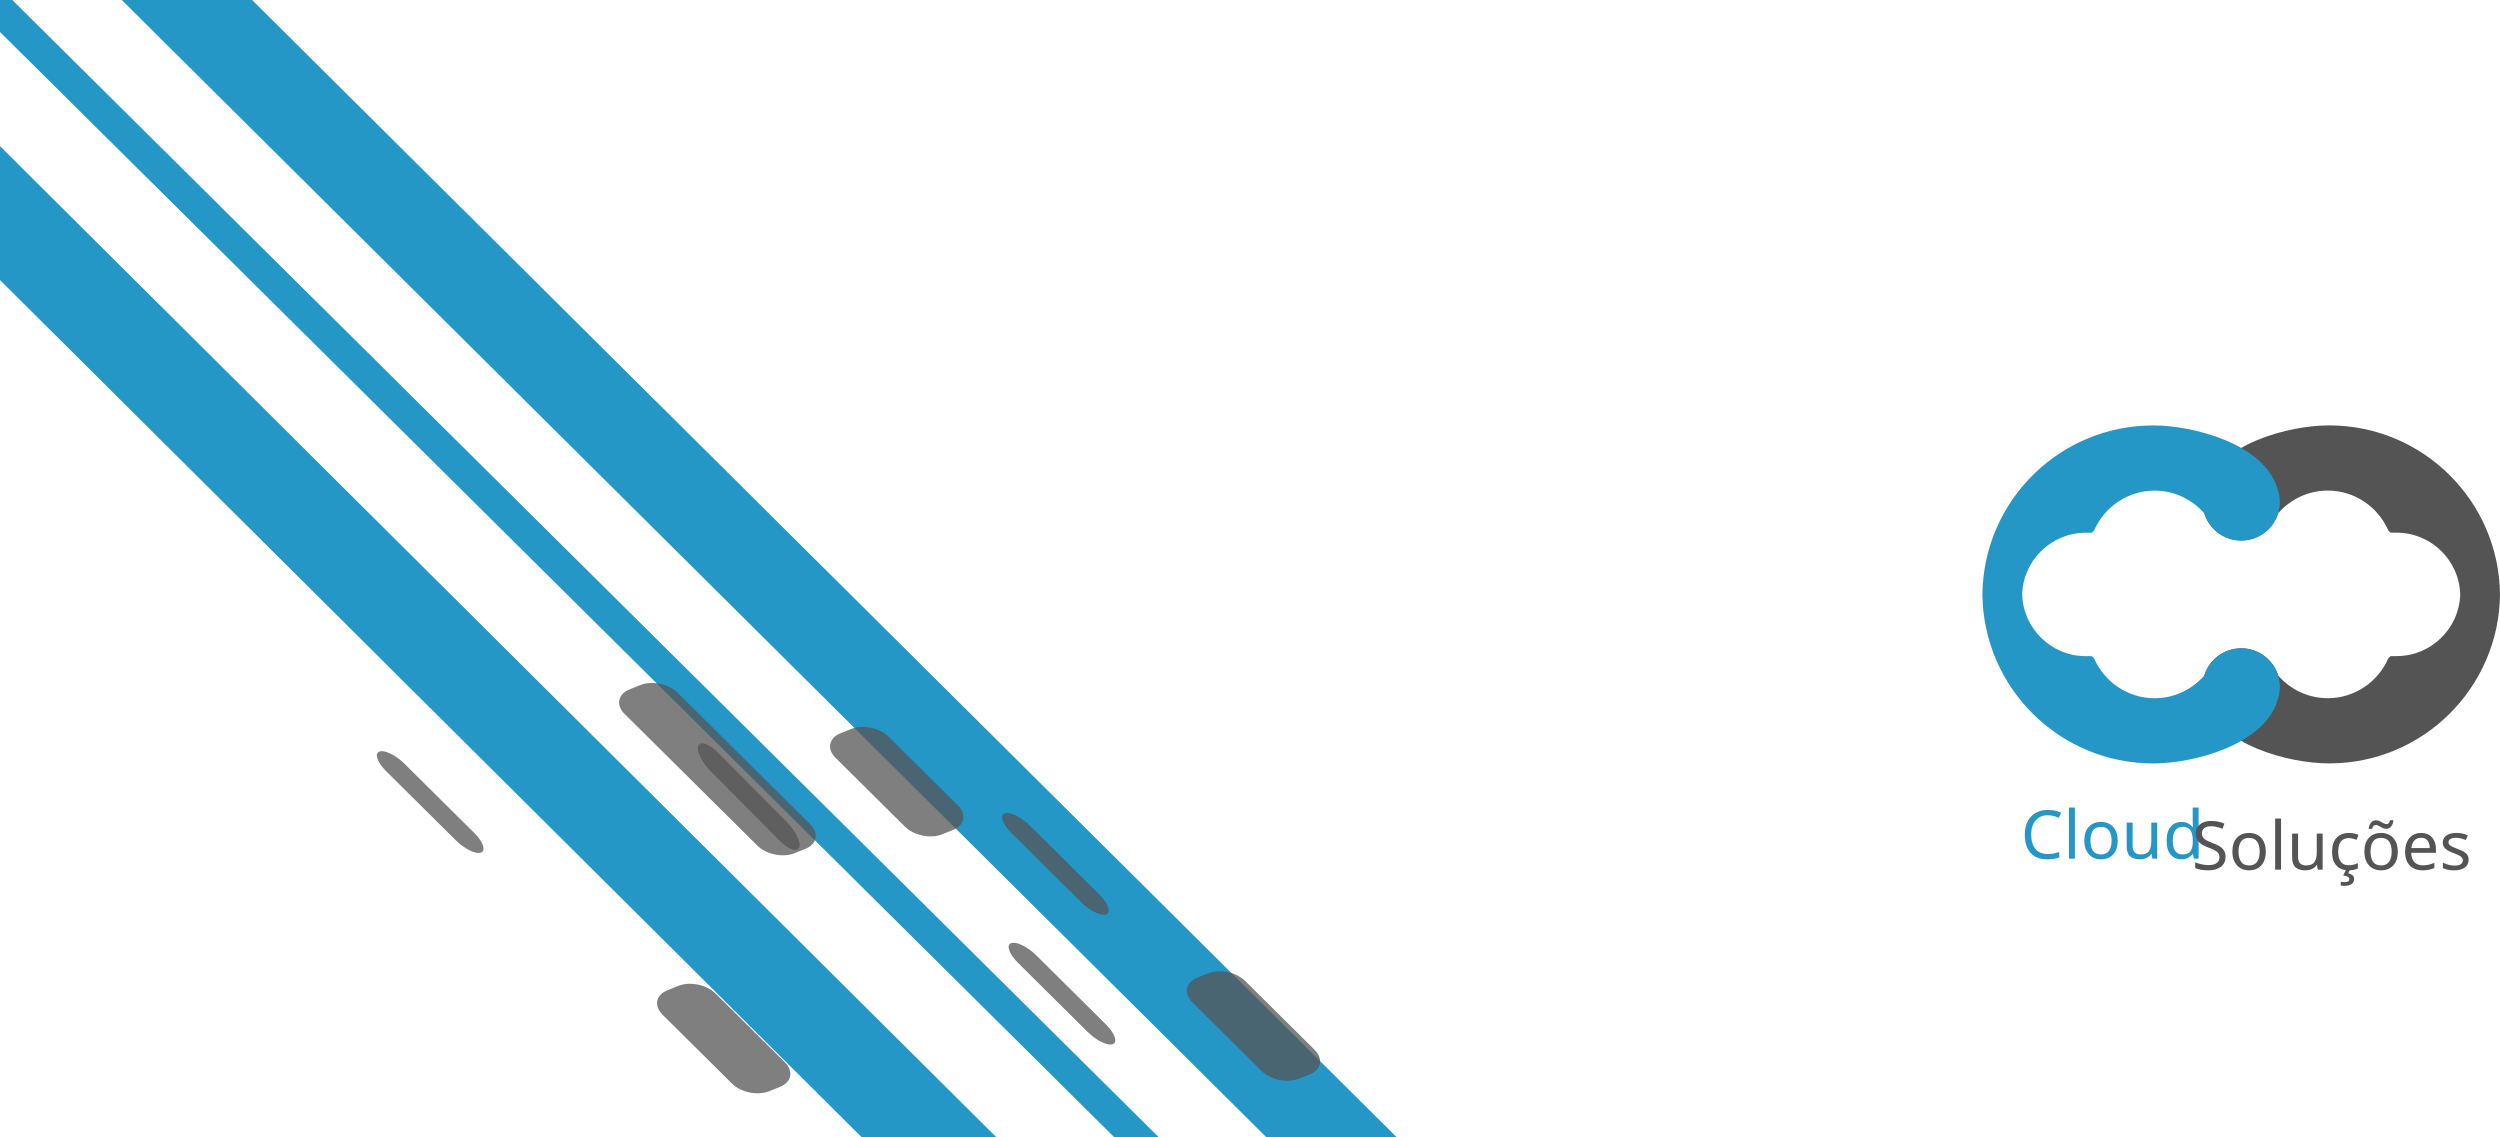
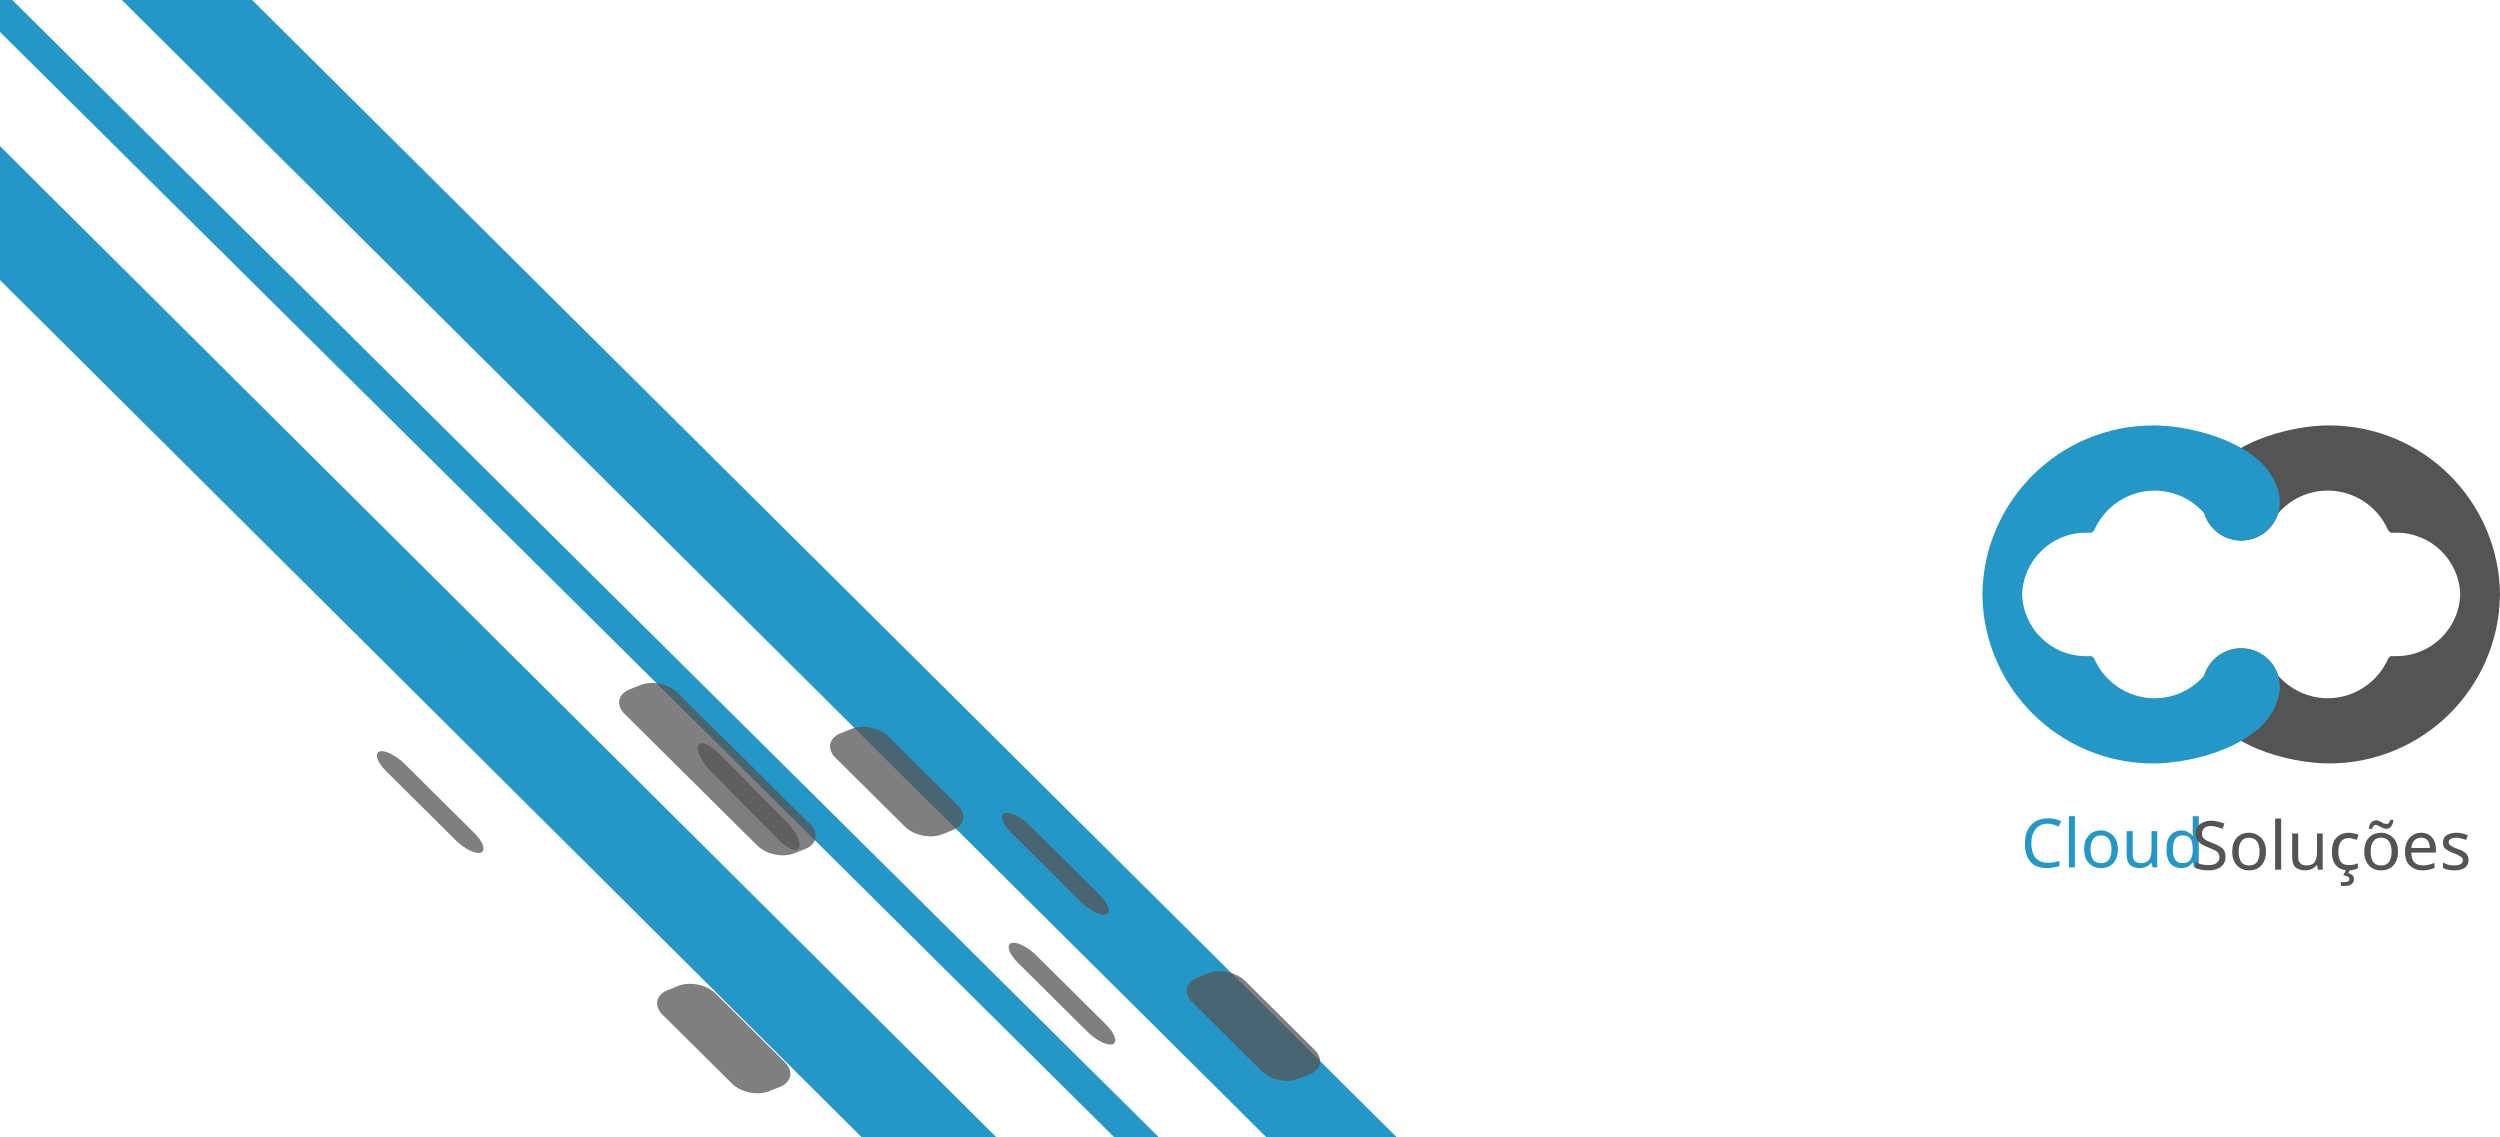
<svg xmlns="http://www.w3.org/2000/svg" width="110mm" height="50mm" viewBox="0 0 110 50" version="1.1" id="svg2687">
  <defs id="defs2681" />
  <g id="layer5" style="display:inline">
    <path id="path6180-8" style="display:inline;mix-blend-mode:normal;fill:#2497c6;fill-opacity:1;fill-rule:evenodd;stroke:none;stroke-width:0.529;stroke-linecap:round;stroke-linejoin:round;paint-order:stroke fill markers" d="M 65.524,54.081 -0.559,-11.577 -5.256,-10.546 60.827,55.113 Z M 58.047,57.043 -8.178,-8.649 -9.729,-8.243 56.496,57.447 Z m -4.365,2.787 -66.105,-65.758 -5.168,0.752 66.105,65.758 z" />
-     <g id="Layer1003" transform="matrix(0.0811443,0,0,0.0811443,74.66442,17.17758)" style="stroke-width:3.261">
-       <path d="m 342.809,18.968 c -21.808,0 -59.855,9.992 -67.239,33.951 -0.897,2.334 -1.39,4.869 -1.39,7.519 0,11.575 9.383,20.958 20.958,20.958 9.421,0 17.39,-6.217 20.03,-14.771 6.563,-7.526 16.211,-12.302 26.92,-12.302 h 2e-4 c 14.664,0 27.335,8.952 32.826,21.66 0.423,0.382 0.839,0.771 1.249,1.167 h 3.313 c 18.614,0 33.9,14.969 34.417,33.464 -0.517,18.495 -15.803,33.464 -34.417,33.464 h -3.313 c -0.41,0.396 -0.825,0.785 -1.249,1.167 -5.49,12.707 -18.162,21.66 -32.826,21.66 h -2e-4 c -10.709,0 -20.357,-4.776 -26.92,-12.302 -2.639,-8.555 -10.608,-14.771 -20.03,-14.771 -11.575,0 -20.958,9.383 -20.958,20.958 0,2.65 0.493,5.185 1.39,7.519 7.384,23.959 45.43,33.951 67.239,33.951 50.837,0 92.106,-40.938 92.657,-91.645 -0.55,-50.707 -41.819,-91.645 -92.657,-91.645 z" style="fill:#545454;fill-rule:evenodd;stroke-width:3.261" id="path519" />
-       <path d="m 247.458,18.988 c 21.808,0 59.855,9.992 67.239,33.951 0.897,2.334 1.39,4.869 1.39,7.519 0,11.575 -9.383,20.958 -20.958,20.958 -9.421,0 -17.39,-6.217 -20.03,-14.771 -6.563,-7.526 -16.211,-12.302 -26.92,-12.302 h -3e-4 c -14.664,0 -27.335,8.952 -32.826,21.66 -0.423,0.382 -0.839,0.771 -1.249,1.167 h -3.313 c -18.614,0 -33.9,14.97 -34.417,33.464 0.517,18.495 15.803,33.464 34.417,33.464 h 3.313 c 0.41,0.396 0.825,0.785 1.249,1.167 5.49,12.707 18.162,21.66 32.826,21.66 h 3e-4 c 10.709,0 20.357,-4.776 26.92,-12.302 2.639,-8.555 10.608,-14.771 20.03,-14.771 11.575,0 20.958,9.383 20.958,20.958 0,2.65 -0.493,5.185 -1.39,7.519 -7.384,23.959 -45.43,33.951 -67.239,33.951 -50.837,0 -92.106,-40.938 -92.657,-91.645 0.55,-50.707 41.819,-91.645 92.657,-91.645 z" style="fill:#2497c6;fill-rule:evenodd;stroke-width:3.261" id="path521" />
-       <text x="175.576" y="253.911" id="text525" style="stroke-width:3.261">
-         <tspan font-family="Impact" font-size="36.5px" fill="#2497c6" id="tspan523" style="stroke-width:12.85">Cloud</tspan>
+     <g id="g875">
+       <path d="m 102.481,18.717 c -1.77,0 -4.857,0.811 -5.456,2.755 -0.073,0.189 -0.113,0.395 -0.113,0.61 0,0.939 0.761,1.701 1.701,1.701 0.764,0 1.411,-0.504 1.625,-1.199 0.533,-0.611 1.315,-0.998 2.184,-0.998 h 2e-5 c 1.19,0 2.218,0.726 2.664,1.758 0.034,0.031 0.068,0.063 0.101,0.095 h 0.269 c 1.51,0 2.751,1.215 2.793,2.715 -0.042,1.501 -1.282,2.715 -2.793,2.715 h -0.269 c -0.033,0.032 -0.067,0.064 -0.101,0.095 -0.446,1.031 -1.474,1.758 -2.664,1.758 h -2e-5 c -0.869,0 -1.652,-0.388 -2.184,-0.998 -0.214,-0.694 -0.861,-1.199 -1.625,-1.199 -0.939,0 -1.701,0.761 -1.701,1.701 0,0.215 0.04,0.421 0.113,0.61 0.599,1.944 3.686,2.755 5.456,2.755 4.125,0 7.474,-3.322 7.519,-7.436 -0.045,-4.115 -3.393,-7.436 -7.519,-7.436 z" style="fill:#545454;fill-rule:evenodd;stroke-width:0.265" id="path519" />
+       <path d="m 94.744,18.718 c 1.77,0 4.857,0.811 5.456,2.755 0.073,0.189 0.113,0.395 0.113,0.61 0,0.939 -0.761,1.701 -1.701,1.701 -0.764,0 -1.411,-0.504 -1.625,-1.199 -0.533,-0.611 -1.315,-0.998 -2.184,-0.998 h -2.4e-5 c -1.19,0 -2.218,0.726 -2.664,1.758 -0.034,0.031 -0.068,0.063 -0.101,0.095 h -0.269 c -1.51,0 -2.751,1.215 -2.793,2.715 0.042,1.501 1.282,2.715 2.793,2.715 h 0.269 c 0.033,0.032 0.067,0.064 0.101,0.095 0.446,1.031 1.474,1.758 2.664,1.758 h 2.4e-5 c 0.869,0 1.652,-0.388 2.184,-0.998 0.214,-0.694 0.861,-1.199 1.625,-1.199 0.939,0 1.701,0.761 1.701,1.701 0,0.215 -0.04,0.421 -0.113,0.61 -0.599,1.944 -3.686,2.755 -5.456,2.755 -4.125,0 -7.474,-3.322 -7.519,-7.436 0.045,-4.115 3.393,-7.436 7.519,-7.436 z" style="fill:#2497c6;fill-rule:evenodd;stroke-width:0.265" id="path521" />
+       <text x="88.911" y="38.167" id="text525" style="font-size:0.974px;stroke-width:0.265">
+         <tspan font-family="Impact" font-size="2.962px" fill="#2497c6" id="tspan523" style="stroke-width:1.043">Cloud</tspan>
      </text>
-       <text x="268.317" y="259.885" id="text529" style="stroke-width:3.261">
-         <tspan font-family="Impact" font-size="36.5px" fill="#545454" id="tspan527" style="stroke-width:12.85">Soluções</tspan>
+       <text x="96.437" y="38.266" id="text529" style="font-size:0.974px;stroke-width:0.265">
+         <tspan font-family="Impact" font-size="2.962px" fill="#545454" id="tspan527" style="stroke-width:1.043">Soluções</tspan>
      </text>
    </g>
  </g>
  <g id="layer1" style="display:inline">
    <animateMotion path="M 0 0 L -100 -100" begin="0" dur="1s" fill="freeze" repeatCount="indefinite" />
    <rect style="display:inline;opacity:0.75;mix-blend-mode:normal;fill:#545454;fill-opacity:1;fill-rule:evenodd;stroke:none;stroke-width:0.552;stroke-linecap:round;stroke-linejoin:round;paint-order:stroke fill markers" id="rect1948-4-6-8" width="6.308" height="0.872" x="60.008" y="-2.464" transform="matrix(0.7100053,0.7041964,-0.9275462,0.3737086,0,0)" rx="1" ry="1" />
    <rect style="display:inline;opacity:0.75;mix-blend-mode:normal;fill:#545454;fill-opacity:1;fill-rule:evenodd;stroke:none;stroke-width:0.552;stroke-linecap:round;stroke-linejoin:round;paint-order:stroke fill markers" id="rect1946-7-9-1-8" width="6.308" height="0.872" x="-60.432" y="-6.659" transform="matrix(-0.7100053,-0.7041964,-0.9275462,0.3737086,0,0)" rx="1" ry="1" />
    <rect style="display:inline;opacity:0.75;mix-blend-mode:normal;fill:#545454;fill-opacity:1;fill-rule:evenodd;stroke:none;stroke-width:0.552;stroke-linecap:round;stroke-linejoin:round;paint-order:stroke fill markers" id="rect2006-4-6-5" width="6.308" height="0.872" x="-95.013" y="-4.064" transform="matrix(-0.7100053,-0.7041964,-0.9275462,0.3737086,0,0)" rx="1" ry="1" />
    <rect style="display:inline;opacity:0.75;mix-blend-mode:normal;fill:#545454;fill-opacity:1;fill-rule:evenodd;stroke:none;stroke-width:0.552;stroke-linecap:round;stroke-linejoin:round;paint-order:stroke fill markers" id="rect2018-3-1-9" width="6.308" height="0.872" x="84.854" y="12.023" transform="matrix(0.7100053,0.7041964,-0.9275462,0.3737086,0,0)" rx="1" ry="1" />
    <rect style="display:inline;opacity:0.75;mix-blend-mode:normal;fill:#545454;fill-opacity:1;fill-rule:evenodd;stroke:none;stroke-width:0.552;stroke-linecap:round;stroke-linejoin:round;paint-order:stroke fill markers" id="rect2006-5-6-5-0" width="6.308" height="0.872" x="-102.822" y="-9.339" transform="matrix(-0.7100053,-0.7041964,-0.9275462,0.3737086,0,0)" rx="1" ry="1" />
    <rect style="display:inline;opacity:0.75;mix-blend-mode:normal;fill:#545454;fill-opacity:1;fill-rule:evenodd;stroke:none;stroke-width:0.552;stroke-linecap:round;stroke-linejoin:round;paint-order:stroke fill markers" id="rect2006-6-8-7-0" width="6.308" height="0.872" x="-46.493" y="12.332" transform="matrix(-0.7100053,-0.7041964,-0.9275462,0.3737086,0,0)" rx="1" ry="1" />
    <rect style="display:inline;opacity:0.75;mix-blend-mode:normal;fill:#545454;fill-opacity:1;fill-rule:evenodd;stroke:none;stroke-width:0.552;stroke-linecap:round;stroke-linejoin:round;paint-order:stroke fill markers" id="rect2012-2-5-1-8" width="6.308" height="0.872" x="74.996" y="8.577" transform="matrix(0.7100053,0.7041964,-0.9275462,0.3737086,0,0)" rx="1" ry="1" />
    <rect style="display:inline;opacity:0.75;mix-blend-mode:normal;fill:#545454;fill-opacity:1;fill-rule:evenodd;stroke:none;stroke-width:0.552;stroke-linecap:round;stroke-linejoin:round;paint-order:stroke fill markers" id="rect2006-8-4-8-2-2" width="6.308" height="0.872" x="-111.407" y="8.221" transform="matrix(-0.7100053,-0.7041964,-0.9275462,0.3737086,0,0)" rx="1" ry="1" />
    <rect style="display:inline;opacity:0.75;mix-blend-mode:normal;fill:#545454;fill-opacity:1;fill-rule:evenodd;stroke:none;stroke-width:0.552;stroke-linecap:round;stroke-linejoin:round;paint-order:stroke fill markers" id="rect2016-2-0-2" width="10.233" height="0.872" x="105.116" y="-0.37" transform="matrix(0.7100053,0.7041964,-0.9275462,0.3737086,0,0)" rx="1" ry="1" />
    <rect style="display:inline;opacity:0.75;mix-blend-mode:normal;fill:#545454;fill-opacity:1;fill-rule:evenodd;stroke:none;stroke-width:0.552;stroke-linecap:round;stroke-linejoin:round;paint-order:stroke fill markers" id="rect884" width="6.308" height="0.872" x="44.375" y="-1.844" transform="matrix(0.7041964,0.7100053,0.3737086,-0.9275462,0,0)" rx="1" ry="1" />
    <rect style="display:inline;opacity:0.75;mix-blend-mode:normal;fill:#2497c6;fill-opacity:1;fill-rule:evenodd;stroke:none;stroke-width:0.552;stroke-linecap:round;stroke-linejoin:round;paint-order:stroke fill markers" id="rect886" width="6.308" height="0.872" x="-34.727" y="-6.084" transform="matrix(-0.7041964,-0.7100053,0.3737086,-0.9275462,0,0)" rx="1" ry="1" />
  </g>
  <g id="layer2" style="display:inline">
    <animateMotion path="M 0 0 L -100 -100" begin="0" dur="1.3s" fill="freeze" repeatCount="indefinite" />
    <rect style="display:inline;opacity:0.75;mix-blend-mode:normal;fill:#545454;fill-opacity:1;fill-rule:evenodd;stroke:none;stroke-width:0.552;stroke-linecap:round;stroke-linejoin:round;paint-order:stroke fill markers" id="rect1950-1-1-6-7" width="10.233" height="2.507" x="-52.135" y="0.705" transform="matrix(-0.7100053,-0.7041964,-0.9275462,0.3737086,0,0)" rx="1" ry="1" />
    <rect style="display:inline;opacity:0.75;mix-blend-mode:normal;fill:#545454;fill-opacity:1;fill-rule:evenodd;stroke:none;stroke-width:0.552;stroke-linecap:round;stroke-linejoin:round;paint-order:stroke fill markers" id="rect2010-3-3-8-3" width="10.233" height="2.507" x="-91.413" y="4.552" transform="matrix(-0.7100053,-0.7041964,-0.9275462,0.3737086,0,0)" rx="1" ry="1" />
  </g>
  <g id="layer3" style="display:inline">
    <animateMotion path="M 0 0 L -100 -100" begin="0" dur="1.8s" fill="freeze" repeatCount="indefinite" />
    <rect style="display:inline;opacity:0.75;mix-blend-mode:normal;fill:#545454;fill-opacity:1;fill-rule:evenodd;stroke:none;stroke-width:0.552;stroke-linecap:round;stroke-linejoin:round;paint-order:stroke fill markers" id="rect1946-6-9-6" width="6.308" height="2.507" x="64.874" y="-8.64" transform="matrix(0.7100053,0.7041964,-0.9275462,0.3737086,0,0)" rx="1" ry="1" />
    <rect style="display:inline;opacity:0.75;mix-blend-mode:normal;fill:#545454;fill-opacity:1;fill-rule:evenodd;stroke:none;stroke-width:0.552;stroke-linecap:round;stroke-linejoin:round;paint-order:stroke fill markers" id="rect1948-2-5-5-1" width="6.308" height="2.507" x="-53.937" y="-4.918" transform="matrix(-0.7100053,-0.7041964,-0.9275462,0.3737086,0,0)" rx="1" ry="1" />
    <rect style="display:inline;opacity:0.75;mix-blend-mode:normal;fill:#545454;fill-opacity:1;fill-rule:evenodd;stroke:none;stroke-width:0.552;stroke-linecap:round;stroke-linejoin:round;paint-order:stroke fill markers" id="rect2008-7-3-5" width="6.308" height="2.507" x="-81.152" y="1.082" transform="matrix(-0.7100053,-0.7041964,-0.9275462,0.3737086,0,0)" rx="1" ry="1" />
    <rect style="display:inline;opacity:0.75;mix-blend-mode:normal;fill:#545454;fill-opacity:1;fill-rule:evenodd;stroke:none;stroke-width:0.552;stroke-linecap:round;stroke-linejoin:round;paint-order:stroke fill markers" id="rect2012-5-7-0" width="6.308" height="2.507" x="95.627" y="3.772" transform="matrix(0.7100053,0.7041964,-0.9275462,0.3737086,0,0)" rx="1" ry="1" />
    <rect style="display:inline;opacity:0.75;mix-blend-mode:normal;fill:#545454;fill-opacity:1;fill-rule:evenodd;stroke:none;stroke-width:0.552;stroke-linecap:round;stroke-linejoin:round;paint-order:stroke fill markers" id="rect2006-7-6-9-4" width="6.308" height="2.507" x="-62.256" y="9.655" transform="matrix(-0.7100053,-0.7041964,-0.9275462,0.3737086,0,0)" rx="1" ry="1" />
    <rect style="display:inline;opacity:0.75;mix-blend-mode:normal;fill:#545454;fill-opacity:1;fill-rule:evenodd;stroke:none;stroke-width:0.552;stroke-linecap:round;stroke-linejoin:round;paint-order:stroke fill markers" id="rect2014-6-6-1" width="6.308" height="2.507" x="114.75" y="11.121" transform="matrix(0.7100053,0.7041964,-0.9275462,0.3737086,0,0)" rx="1" ry="1" />
    <rect style="display:inline;opacity:0.75;mix-blend-mode:normal;fill:#545454;fill-opacity:1;fill-rule:evenodd;stroke:none;stroke-width:0.552;stroke-linecap:round;stroke-linejoin:round;paint-order:stroke fill markers" id="rect2006-9-6-6-2" width="6.308" height="2.507" x="-100.798" y="-7" transform="matrix(-0.7100053,-0.7041964,-0.9275462,0.3737086,0,0)" rx="1" ry="1" />
  </g>
  <g id="layer4" style="display:inline">
    <animateMotion path="M 0 0 L -100 -100" begin="0" dur="2s" fill="freeze" repeatCount="indefinite" />
    <rect style="display:inline;opacity:0.75;mix-blend-mode:normal;fill:#545454;fill-opacity:1;fill-rule:evenodd;stroke:none;stroke-width:0.552;stroke-linecap:round;stroke-linejoin:round;paint-order:stroke fill markers" id="rect2010-30-2-6" width="10.233" height="4.067" x="-87.589" y="-6.608" transform="matrix(-0.7100053,-0.7041964,-0.9275462,0.3737086,0,0)" rx="1" ry="1" />
  </g>
</svg>
